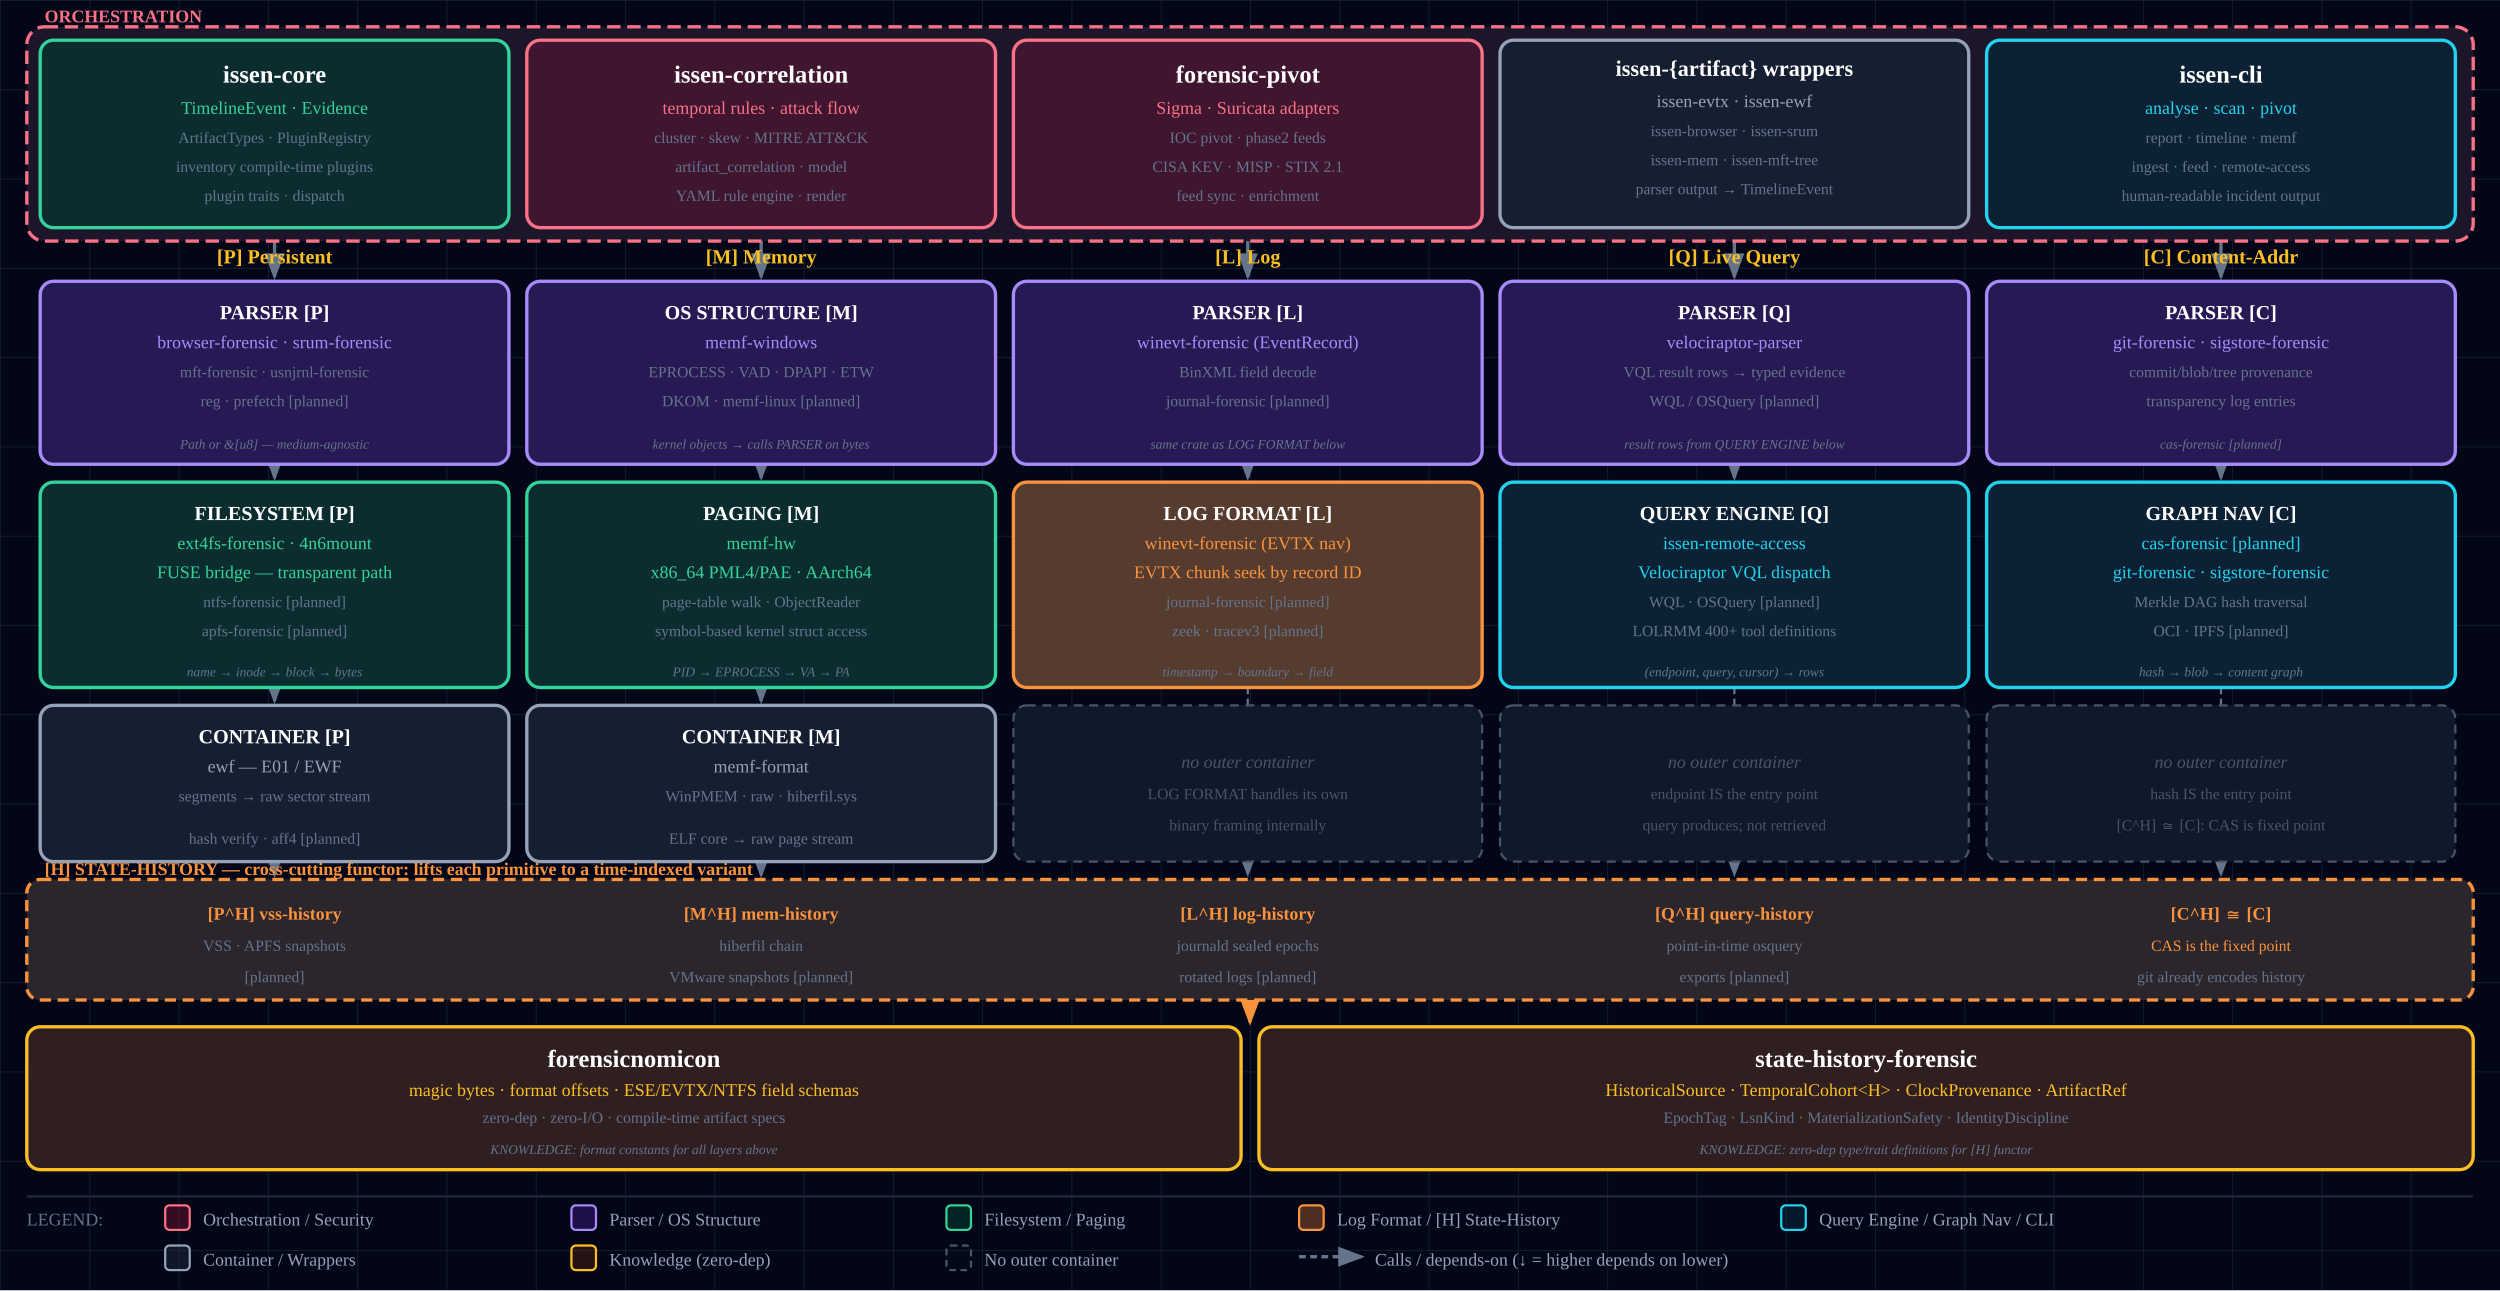
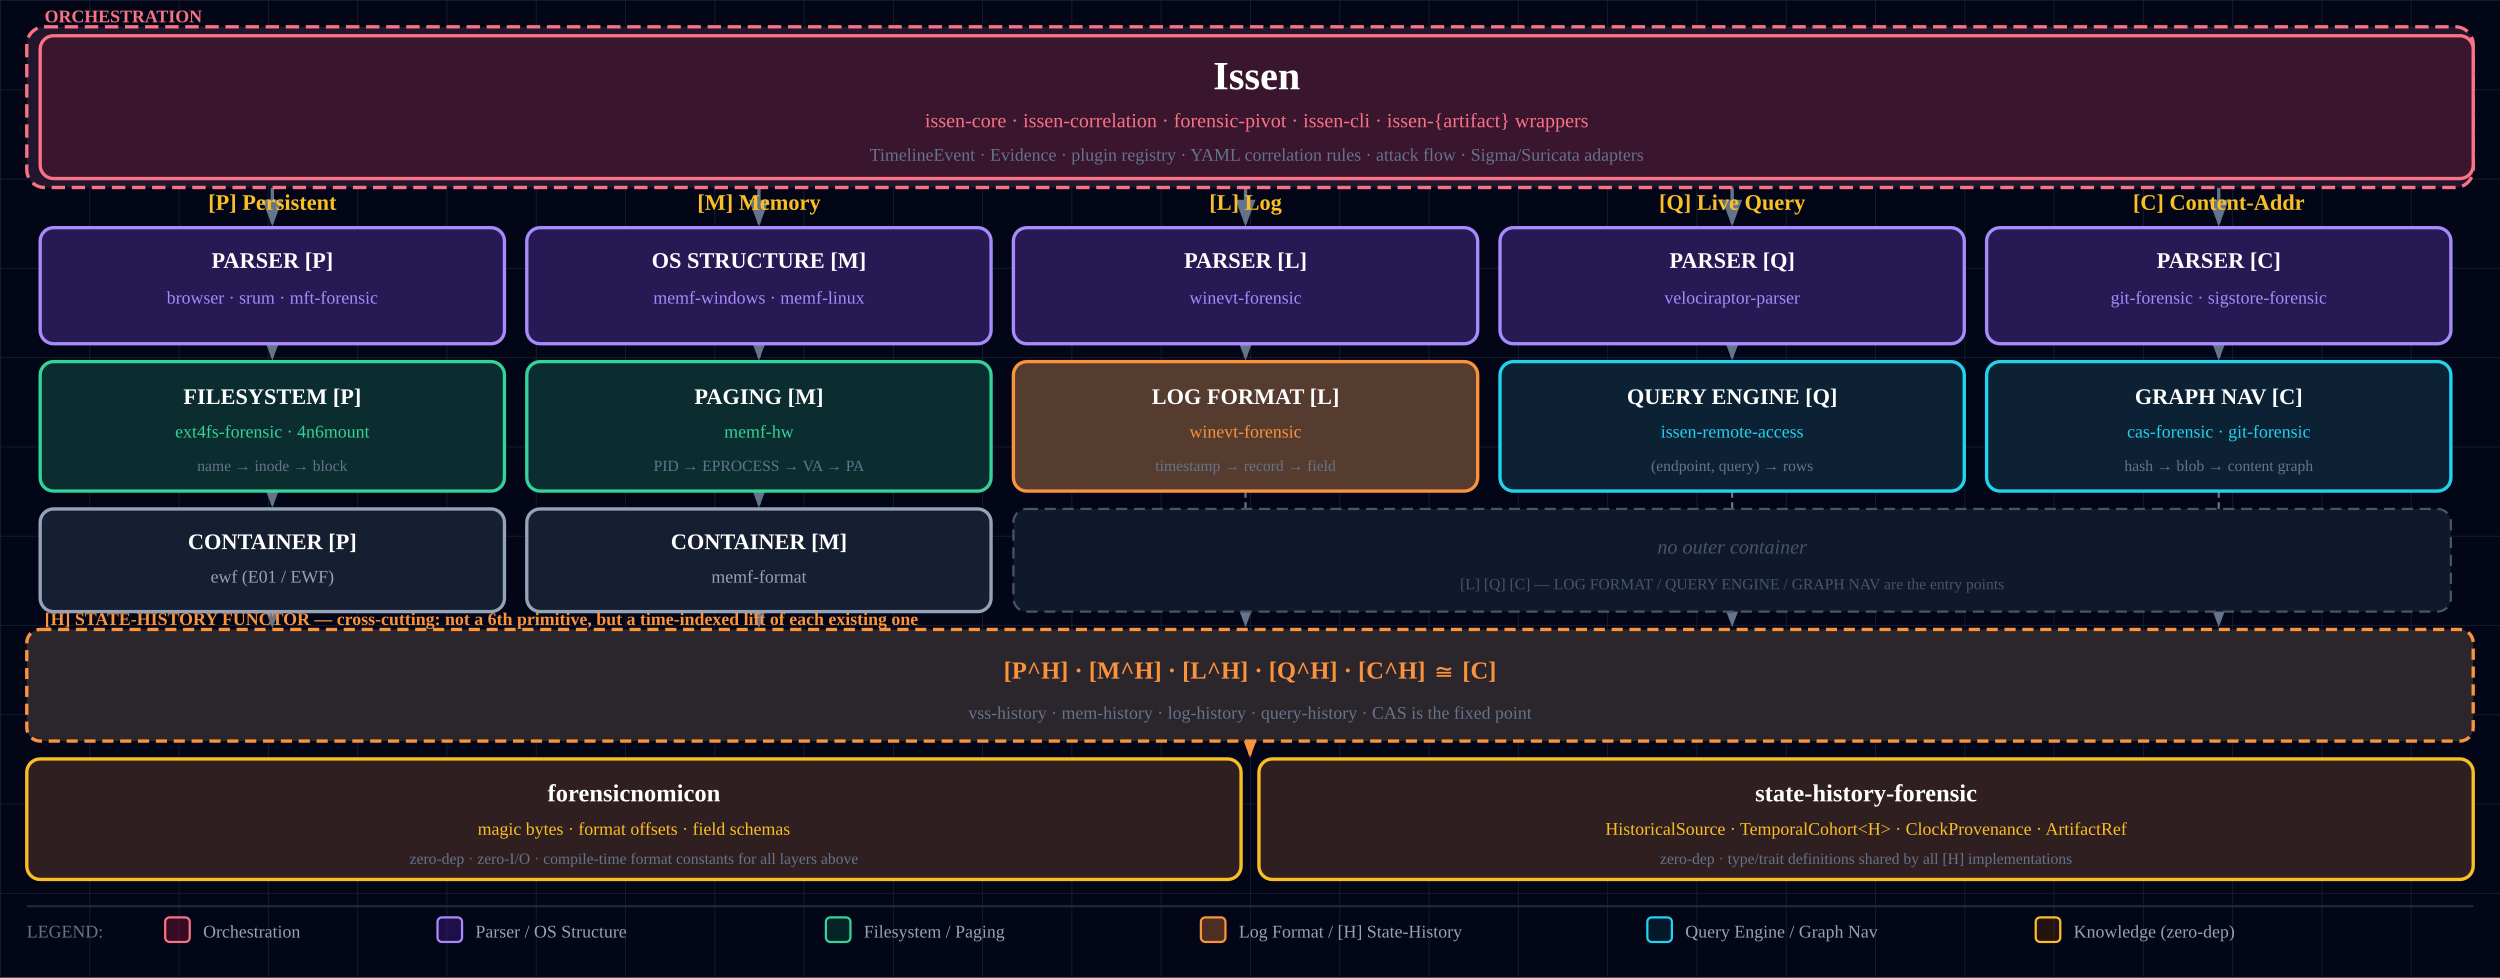
- <svg xmlns="http://www.w3.org/2000/svg" viewBox="0 0 1120 578" width="1120" height="578">
+ <svg xmlns="http://www.w3.org/2000/svg" viewBox="0 0 1120 438" width="1120" height="438">
  <defs>
    <pattern id="grid" width="40" height="40" patternUnits="userSpaceOnUse">
      <path d="M 40 0 L 0 0 0 40" fill="none" stroke="#1e293b" stroke-width="0.5" />
    </pattern>
    <marker id="arr" markerWidth="8" markerHeight="6" refX="7" refY="3" orient="auto">
      <polygon points="0 0,8 3,0 6" fill="#64748b" />
    </marker>
    <marker id="arr-orange" markerWidth="8" markerHeight="6" refX="7" refY="3" orient="auto">
      <polygon points="0 0,8 3,0 6" fill="#fb923c" />
    </marker>
  </defs>
-   <rect width="1120" height="578" fill="#020617" />
-   <rect width="1120" height="578" fill="url(#grid)" />
-   <line x1="123" y1="108" x2="123" y2="124" stroke="#64748b" stroke-width="1.5" marker-end="url(#arr)" />
-   <line x1="341" y1="108" x2="341" y2="124" stroke="#64748b" stroke-width="1.5" marker-end="url(#arr)" />
-   <line x1="559" y1="108" x2="559" y2="124" stroke="#64748b" stroke-width="1.5" marker-end="url(#arr)" />
-   <line x1="777" y1="108" x2="777" y2="124" stroke="#64748b" stroke-width="1.5" marker-end="url(#arr)" />
-   <line x1="995" y1="108" x2="995" y2="124" stroke="#64748b" stroke-width="1.5" marker-end="url(#arr)" />
-   <line x1="123" y1="208" x2="123" y2="214" stroke="#64748b" stroke-width="1.5" marker-end="url(#arr)" />
-   <line x1="341" y1="208" x2="341" y2="214" stroke="#64748b" stroke-width="1.5" marker-end="url(#arr)" />
-   <line x1="559" y1="208" x2="559" y2="214" stroke="#64748b" stroke-width="1.5" marker-end="url(#arr)" />
-   <line x1="777" y1="208" x2="777" y2="214" stroke="#64748b" stroke-width="1.5" marker-end="url(#arr)" />
-   <line x1="995" y1="208" x2="995" y2="214" stroke="#64748b" stroke-width="1.5" marker-end="url(#arr)" />
-   <line x1="123" y1="308" x2="123" y2="314" stroke="#64748b" stroke-width="1.5" marker-end="url(#arr)" />
-   <line x1="341" y1="308" x2="341" y2="314" stroke="#64748b" stroke-width="1.5" marker-end="url(#arr)" />
-   <line x1="559" y1="308" x2="559" y2="392" stroke="#64748b" stroke-width="1" stroke-dasharray="3,2" marker-end="url(#arr)" />
-   <line x1="777" y1="308" x2="777" y2="392" stroke="#64748b" stroke-width="1" stroke-dasharray="3,2" marker-end="url(#arr)" />
-   <line x1="995" y1="308" x2="995" y2="392" stroke="#64748b" stroke-width="1" stroke-dasharray="3,2" marker-end="url(#arr)" />
-   <line x1="123" y1="386" x2="123" y2="392" stroke="#64748b" stroke-width="1.5" marker-end="url(#arr)" />
-   <line x1="341" y1="386" x2="341" y2="392" stroke="#64748b" stroke-width="1.5" marker-end="url(#arr)" />
-   <line x1="560" y1="448" x2="560" y2="458" stroke="#fb923c" stroke-width="1.5" marker-end="url(#arr-orange)" />
-   <rect x="12" y="12" width="1096" height="96" rx="8" fill="#0f172a" />
-   <rect x="12" y="12" width="1096" height="96" rx="8" fill="rgba(136,19,55,0.12)" stroke="#fb7185" stroke-width="1.5" stroke-dasharray="6,3" />
+   <rect width="1120" height="438" fill="#020617" />
+   <rect width="1120" height="438" fill="url(#grid)" />
+   <line x1="122" y1="84" x2="122" y2="100" stroke="#64748b" stroke-width="1.5" marker-end="url(#arr)" />
+   <line x1="340" y1="84" x2="340" y2="100" stroke="#64748b" stroke-width="1.5" marker-end="url(#arr)" />
+   <line x1="558" y1="84" x2="558" y2="100" stroke="#64748b" stroke-width="1.5" marker-end="url(#arr)" />
+   <line x1="776" y1="84" x2="776" y2="100" stroke="#64748b" stroke-width="1.5" marker-end="url(#arr)" />
+   <line x1="994" y1="84" x2="994" y2="100" stroke="#64748b" stroke-width="1.5" marker-end="url(#arr)" />
+   <line x1="122" y1="154" x2="122" y2="160" stroke="#64748b" stroke-width="1.5" marker-end="url(#arr)" />
+   <line x1="340" y1="154" x2="340" y2="160" stroke="#64748b" stroke-width="1.5" marker-end="url(#arr)" />
+   <line x1="558" y1="154" x2="558" y2="160" stroke="#64748b" stroke-width="1.5" marker-end="url(#arr)" />
+   <line x1="776" y1="154" x2="776" y2="160" stroke="#64748b" stroke-width="1.5" marker-end="url(#arr)" />
+   <line x1="994" y1="154" x2="994" y2="160" stroke="#64748b" stroke-width="1.5" marker-end="url(#arr)" />
+   <line x1="122" y1="220" x2="122" y2="226" stroke="#64748b" stroke-width="1.5" marker-end="url(#arr)" />
+   <line x1="340" y1="220" x2="340" y2="226" stroke="#64748b" stroke-width="1.5" marker-end="url(#arr)" />
+   <line x1="558" y1="220" x2="558" y2="280" stroke="#64748b" stroke-width="1" stroke-dasharray="3,2" marker-end="url(#arr)" />
+   <line x1="776" y1="220" x2="776" y2="280" stroke="#64748b" stroke-width="1" stroke-dasharray="3,2" marker-end="url(#arr)" />
+   <line x1="994" y1="220" x2="994" y2="280" stroke="#64748b" stroke-width="1" stroke-dasharray="3,2" marker-end="url(#arr)" />
+   <line x1="122" y1="274" x2="122" y2="280" stroke="#64748b" stroke-width="1.5" marker-end="url(#arr)" />
+   <line x1="340" y1="274" x2="340" y2="280" stroke="#64748b" stroke-width="1.5" marker-end="url(#arr)" />
+   <line x1="560" y1="332" x2="560" y2="338" stroke="#fb923c" stroke-width="1.5" marker-end="url(#arr-orange)" />
+   <rect x="12" y="12" width="1096" height="72" rx="8" fill="#0f172a" />
+   <rect x="12" y="12" width="1096" height="72" rx="8" fill="rgba(136,19,55,0.15)" stroke="#fb7185" stroke-width="1.5" stroke-dasharray="6,3" />
  <text x="20" y="10" fill="#fb7185" font-size="8" font-weight="600">ORCHESTRATION</text>
-   <rect x="18" y="18" width="210" height="84" rx="6" fill="#0f172a" />
-   <rect x="18" y="18" width="210" height="84" rx="6" fill="rgba(6,78,59,0.4)" stroke="#34d399" stroke-width="1.5" />
-   <text x="123" y="37" fill="white" font-size="11" font-weight="600" text-anchor="middle">issen-core</text>
-   <text x="123" y="51" fill="#34d399" font-size="8" text-anchor="middle">TimelineEvent · Evidence</text>
-   <text x="123" y="64" fill="#64748b" font-size="7" text-anchor="middle">ArtifactTypes · PluginRegistry</text>
-   <text x="123" y="77" fill="#64748b" font-size="7" text-anchor="middle">inventory compile-time plugins</text>
-   <text x="123" y="90" fill="#64748b" font-size="7" text-anchor="middle">plugin traits · dispatch</text>
-   <rect x="236" y="18" width="210" height="84" rx="6" fill="#0f172a" />
-   <rect x="236" y="18" width="210" height="84" rx="6" fill="rgba(136,19,55,0.4)" stroke="#fb7185" stroke-width="1.5" />
-   <text x="341" y="37" fill="white" font-size="11" font-weight="600" text-anchor="middle">issen-correlation</text>
-   <text x="341" y="51" fill="#fb7185" font-size="8" text-anchor="middle">temporal rules · attack flow</text>
-   <text x="341" y="64" fill="#64748b" font-size="7" text-anchor="middle">cluster · skew · MITRE ATT&amp;CK</text>
-   <text x="341" y="77" fill="#64748b" font-size="7" text-anchor="middle">artifact_correlation · model</text>
-   <text x="341" y="90" fill="#64748b" font-size="7" text-anchor="middle">YAML rule engine · render</text>
-   <rect x="454" y="18" width="210" height="84" rx="6" fill="#0f172a" />
-   <rect x="454" y="18" width="210" height="84" rx="6" fill="rgba(136,19,55,0.4)" stroke="#fb7185" stroke-width="1.5" />
-   <text x="559" y="37" fill="white" font-size="11" font-weight="600" text-anchor="middle">forensic-pivot</text>
-   <text x="559" y="51" fill="#fb7185" font-size="8" text-anchor="middle">Sigma · Suricata adapters</text>
-   <text x="559" y="64" fill="#64748b" font-size="7" text-anchor="middle">IOC pivot · phase2 feeds</text>
-   <text x="559" y="77" fill="#64748b" font-size="7" text-anchor="middle">CISA KEV · MISP · STIX 2.1</text>
-   <text x="559" y="90" fill="#64748b" font-size="7" text-anchor="middle">feed sync · enrichment</text>
-   <rect x="672" y="18" width="210" height="84" rx="6" fill="#0f172a" />
-   <rect x="672" y="18" width="210" height="84" rx="6" fill="rgba(30,41,59,0.5)" stroke="#94a3b8" stroke-width="1.5" />
-   <text x="777" y="34" fill="white" font-size="10" font-weight="600" text-anchor="middle">issen-{artifact} wrappers</text>
-   <text x="777" y="48" fill="#94a3b8" font-size="8" text-anchor="middle">issen-evtx · issen-ewf</text>
-   <text x="777" y="61" fill="#64748b" font-size="7" text-anchor="middle">issen-browser · issen-srum</text>
-   <text x="777" y="74" fill="#64748b" font-size="7" text-anchor="middle">issen-mem · issen-mft-tree</text>
-   <text x="777" y="87" fill="#64748b" font-size="7" text-anchor="middle">parser output → TimelineEvent</text>
-   <rect x="890" y="18" width="210" height="84" rx="6" fill="#0f172a" />
-   <rect x="890" y="18" width="210" height="84" rx="6" fill="rgba(8,51,68,0.4)" stroke="#22d3ee" stroke-width="1.5" />
-   <text x="995" y="37" fill="white" font-size="11" font-weight="600" text-anchor="middle">issen-cli</text>
-   <text x="995" y="51" fill="#22d3ee" font-size="8" text-anchor="middle">analyse · scan · pivot</text>
-   <text x="995" y="64" fill="#64748b" font-size="7" text-anchor="middle">report · timeline · memf</text>
-   <text x="995" y="77" fill="#64748b" font-size="7" text-anchor="middle">ingest · feed · remote-access</text>
-   <text x="995" y="90" fill="#64748b" font-size="7" text-anchor="middle">human-readable incident output</text>
-   <text x="123" y="118" fill="#fbbf24" font-size="9" font-weight="600" text-anchor="middle">[P] Persistent</text>
-   <text x="341" y="118" fill="#fbbf24" font-size="9" font-weight="600" text-anchor="middle">[M] Memory</text>
-   <text x="559" y="118" fill="#fbbf24" font-size="9" font-weight="600" text-anchor="middle">[L] Log</text>
-   <text x="777" y="118" fill="#fbbf24" font-size="9" font-weight="600" text-anchor="middle">[Q] Live Query</text>
-   <text x="995" y="118" fill="#fbbf24" font-size="9" font-weight="600" text-anchor="middle">[C] Content-Addr</text>
-   <rect x="18" y="126" width="210" height="82" rx="6" fill="#0f172a" />
-   <rect x="18" y="126" width="210" height="82" rx="6" fill="rgba(76,29,149,0.4)" stroke="#a78bfa" stroke-width="1.5" />
-   <text x="123" y="143" fill="white" font-size="9" font-weight="600" text-anchor="middle">PARSER  [P]</text>
-   <text x="123" y="156" fill="#a78bfa" font-size="8" text-anchor="middle">browser-forensic · srum-forensic</text>
-   <text x="123" y="169" fill="#64748b" font-size="7" text-anchor="middle">mft-forensic · usnjrnl-forensic</text>
-   <text x="123" y="182" fill="#64748b" font-size="7" text-anchor="middle">reg · prefetch [planned]</text>
-   <text x="123" y="201" fill="#64748b" font-size="6" font-style="italic" text-anchor="middle">Path or &amp;[u8] — medium-agnostic</text>
-   <rect x="236" y="126" width="210" height="82" rx="6" fill="#0f172a" />
-   <rect x="236" y="126" width="210" height="82" rx="6" fill="rgba(76,29,149,0.4)" stroke="#a78bfa" stroke-width="1.5" />
-   <text x="341" y="143" fill="white" font-size="9" font-weight="600" text-anchor="middle">OS STRUCTURE  [M]</text>
-   <text x="341" y="156" fill="#a78bfa" font-size="8" text-anchor="middle">memf-windows</text>
-   <text x="341" y="169" fill="#64748b" font-size="7" text-anchor="middle">EPROCESS · VAD · DPAPI · ETW</text>
-   <text x="341" y="182" fill="#64748b" font-size="7" text-anchor="middle">DKOM · memf-linux [planned]</text>
-   <text x="341" y="201" fill="#64748b" font-size="6" font-style="italic" text-anchor="middle">kernel objects → calls PARSER on bytes</text>
-   <rect x="454" y="126" width="210" height="82" rx="6" fill="#0f172a" />
-   <rect x="454" y="126" width="210" height="82" rx="6" fill="rgba(76,29,149,0.4)" stroke="#a78bfa" stroke-width="1.5" />
-   <text x="559" y="143" fill="white" font-size="9" font-weight="600" text-anchor="middle">PARSER  [L]</text>
-   <text x="559" y="156" fill="#a78bfa" font-size="8" text-anchor="middle">winevt-forensic (EventRecord)</text>
-   <text x="559" y="169" fill="#64748b" font-size="7" text-anchor="middle">BinXML field decode</text>
-   <text x="559" y="182" fill="#64748b" font-size="7" text-anchor="middle">journal-forensic [planned]</text>
-   <text x="559" y="201" fill="#64748b" font-size="6" font-style="italic" text-anchor="middle">same crate as LOG FORMAT below</text>
-   <rect x="672" y="126" width="210" height="82" rx="6" fill="#0f172a" />
-   <rect x="672" y="126" width="210" height="82" rx="6" fill="rgba(76,29,149,0.4)" stroke="#a78bfa" stroke-width="1.5" />
-   <text x="777" y="143" fill="white" font-size="9" font-weight="600" text-anchor="middle">PARSER  [Q]</text>
-   <text x="777" y="156" fill="#a78bfa" font-size="8" text-anchor="middle">velociraptor-parser</text>
-   <text x="777" y="169" fill="#64748b" font-size="7" text-anchor="middle">VQL result rows → typed evidence</text>
-   <text x="777" y="182" fill="#64748b" font-size="7" text-anchor="middle">WQL / OSQuery [planned]</text>
-   <text x="777" y="201" fill="#64748b" font-size="6" font-style="italic" text-anchor="middle">result rows from QUERY ENGINE below</text>
-   <rect x="890" y="126" width="210" height="82" rx="6" fill="#0f172a" />
-   <rect x="890" y="126" width="210" height="82" rx="6" fill="rgba(76,29,149,0.4)" stroke="#a78bfa" stroke-width="1.5" />
-   <text x="995" y="143" fill="white" font-size="9" font-weight="600" text-anchor="middle">PARSER  [C]</text>
-   <text x="995" y="156" fill="#a78bfa" font-size="8" text-anchor="middle">git-forensic · sigstore-forensic</text>
-   <text x="995" y="169" fill="#64748b" font-size="7" text-anchor="middle">commit/blob/tree provenance</text>
-   <text x="995" y="182" fill="#64748b" font-size="7" text-anchor="middle">transparency log entries</text>
-   <text x="995" y="201" fill="#64748b" font-size="6" font-style="italic" text-anchor="middle">cas-forensic [planned]</text>
-   <rect x="18" y="216" width="210" height="92" rx="6" fill="#0f172a" />
-   <rect x="18" y="216" width="210" height="92" rx="6" fill="rgba(6,78,59,0.4)" stroke="#34d399" stroke-width="1.5" />
-   <text x="123" y="233" fill="white" font-size="9" font-weight="600" text-anchor="middle">FILESYSTEM  [P]</text>
-   <text x="123" y="246" fill="#34d399" font-size="8" text-anchor="middle">ext4fs-forensic · 4n6mount</text>
-   <text x="123" y="259" fill="#34d399" font-size="8" text-anchor="middle">FUSE bridge — transparent path</text>
-   <text x="123" y="272" fill="#64748b" font-size="7" text-anchor="middle">ntfs-forensic [planned]</text>
-   <text x="123" y="285" fill="#64748b" font-size="7" text-anchor="middle">apfs-forensic [planned]</text>
-   <text x="123" y="303" fill="#64748b" font-size="6" font-style="italic" text-anchor="middle">name → inode → block → bytes</text>
-   <rect x="236" y="216" width="210" height="92" rx="6" fill="#0f172a" />
-   <rect x="236" y="216" width="210" height="92" rx="6" fill="rgba(6,78,59,0.4)" stroke="#34d399" stroke-width="1.5" />
-   <text x="341" y="233" fill="white" font-size="9" font-weight="600" text-anchor="middle">PAGING  [M]</text>
-   <text x="341" y="246" fill="#34d399" font-size="8" text-anchor="middle">memf-hw</text>
-   <text x="341" y="259" fill="#34d399" font-size="8" text-anchor="middle">x86_64 PML4/PAE · AArch64</text>
-   <text x="341" y="272" fill="#64748b" font-size="7" text-anchor="middle">page-table walk · ObjectReader</text>
-   <text x="341" y="285" fill="#64748b" font-size="7" text-anchor="middle">symbol-based kernel struct access</text>
-   <text x="341" y="303" fill="#64748b" font-size="6" font-style="italic" text-anchor="middle">PID → EPROCESS → VA → PA</text>
-   <rect x="454" y="216" width="210" height="92" rx="6" fill="#0f172a" />
-   <rect x="454" y="216" width="210" height="92" rx="6" fill="rgba(251,146,60,0.3)" stroke="#fb923c" stroke-width="1.5" />
-   <text x="559" y="233" fill="white" font-size="9" font-weight="600" text-anchor="middle">LOG FORMAT  [L]</text>
-   <text x="559" y="246" fill="#fb923c" font-size="8" text-anchor="middle">winevt-forensic (EVTX nav)</text>
-   <text x="559" y="259" fill="#fb923c" font-size="8" text-anchor="middle">EVTX chunk seek by record ID</text>
-   <text x="559" y="272" fill="#64748b" font-size="7" text-anchor="middle">journal-forensic [planned]</text>
-   <text x="559" y="285" fill="#64748b" font-size="7" text-anchor="middle">zeek · tracev3 [planned]</text>
-   <text x="559" y="303" fill="#64748b" font-size="6" font-style="italic" text-anchor="middle">timestamp → boundary → field</text>
-   <rect x="672" y="216" width="210" height="92" rx="6" fill="#0f172a" />
-   <rect x="672" y="216" width="210" height="92" rx="6" fill="rgba(8,51,68,0.4)" stroke="#22d3ee" stroke-width="1.5" />
-   <text x="777" y="233" fill="white" font-size="9" font-weight="600" text-anchor="middle">QUERY ENGINE  [Q]</text>
-   <text x="777" y="246" fill="#22d3ee" font-size="8" text-anchor="middle">issen-remote-access</text>
-   <text x="777" y="259" fill="#22d3ee" font-size="8" text-anchor="middle">Velociraptor VQL dispatch</text>
-   <text x="777" y="272" fill="#64748b" font-size="7" text-anchor="middle">WQL · OSQuery [planned]</text>
-   <text x="777" y="285" fill="#64748b" font-size="7" text-anchor="middle">LOLRMM 400+ tool definitions</text>
-   <text x="777" y="303" fill="#64748b" font-size="6" font-style="italic" text-anchor="middle">(endpoint, query, cursor) → rows</text>
-   <rect x="890" y="216" width="210" height="92" rx="6" fill="#0f172a" />
-   <rect x="890" y="216" width="210" height="92" rx="6" fill="rgba(8,51,68,0.4)" stroke="#22d3ee" stroke-width="1.5" />
-   <text x="995" y="233" fill="white" font-size="9" font-weight="600" text-anchor="middle">GRAPH NAV  [C]</text>
-   <text x="995" y="246" fill="#22d3ee" font-size="8" text-anchor="middle">cas-forensic [planned]</text>
-   <text x="995" y="259" fill="#22d3ee" font-size="8" text-anchor="middle">git-forensic · sigstore-forensic</text>
-   <text x="995" y="272" fill="#64748b" font-size="7" text-anchor="middle">Merkle DAG hash traversal</text>
-   <text x="995" y="285" fill="#64748b" font-size="7" text-anchor="middle">OCI · IPFS [planned]</text>
-   <text x="995" y="303" fill="#64748b" font-size="6" font-style="italic" text-anchor="middle">hash → blob → content graph</text>
-   <rect x="18" y="316" width="210" height="70" rx="6" fill="#0f172a" />
-   <rect x="18" y="316" width="210" height="70" rx="6" fill="rgba(30,41,59,0.5)" stroke="#94a3b8" stroke-width="1.5" />
-   <text x="123" y="333" fill="white" font-size="9" font-weight="600" text-anchor="middle">CONTAINER  [P]</text>
-   <text x="123" y="346" fill="#94a3b8" font-size="8" text-anchor="middle">ewf  —  E01 / EWF</text>
-   <text x="123" y="359" fill="#64748b" font-size="7" text-anchor="middle">segments → raw sector stream</text>
-   <text x="123" y="378" fill="#64748b" font-size="7" text-anchor="middle">hash verify · aff4 [planned]</text>
-   <rect x="236" y="316" width="210" height="70" rx="6" fill="#0f172a" />
-   <rect x="236" y="316" width="210" height="70" rx="6" fill="rgba(30,41,59,0.5)" stroke="#94a3b8" stroke-width="1.5" />
-   <text x="341" y="333" fill="white" font-size="9" font-weight="600" text-anchor="middle">CONTAINER  [M]</text>
-   <text x="341" y="346" fill="#94a3b8" font-size="8" text-anchor="middle">memf-format</text>
-   <text x="341" y="359" fill="#64748b" font-size="7" text-anchor="middle">WinPMEM · raw · hiberfil.sys</text>
-   <text x="341" y="378" fill="#64748b" font-size="7" text-anchor="middle">ELF core → raw page stream</text>
-   <rect x="454" y="316" width="210" height="70" rx="6" fill="#0f172a" />
-   <rect x="454" y="316" width="210" height="70" rx="6" fill="rgba(30,41,59,0.08)" stroke="#475569" stroke-width="1" stroke-dasharray="4,3" />
-   <text x="559" y="344" fill="#475569" font-size="8" font-style="italic" text-anchor="middle">no outer container</text>
-   <text x="559" y="358" fill="#475569" font-size="7" text-anchor="middle">LOG FORMAT handles its own</text>
-   <text x="559" y="372" fill="#475569" font-size="7" text-anchor="middle">binary framing internally</text>
-   <rect x="672" y="316" width="210" height="70" rx="6" fill="#0f172a" />
-   <rect x="672" y="316" width="210" height="70" rx="6" fill="rgba(30,41,59,0.08)" stroke="#475569" stroke-width="1" stroke-dasharray="4,3" />
-   <text x="777" y="344" fill="#475569" font-size="8" font-style="italic" text-anchor="middle">no outer container</text>
-   <text x="777" y="358" fill="#475569" font-size="7" text-anchor="middle">endpoint IS the entry point</text>
-   <text x="777" y="372" fill="#475569" font-size="7" text-anchor="middle">query produces; not retrieved</text>
-   <rect x="890" y="316" width="210" height="70" rx="6" fill="#0f172a" />
-   <rect x="890" y="316" width="210" height="70" rx="6" fill="rgba(30,41,59,0.08)" stroke="#475569" stroke-width="1" stroke-dasharray="4,3" />
-   <text x="995" y="344" fill="#475569" font-size="8" font-style="italic" text-anchor="middle">no outer container</text>
-   <text x="995" y="358" fill="#475569" font-size="7" text-anchor="middle">hash IS the entry point</text>
-   <text x="995" y="372" fill="#475569" font-size="7" text-anchor="middle">[C^H] ≅ [C]: CAS is fixed point</text>
-   <rect x="12" y="394" width="1096" height="54" rx="6" fill="#0f172a" />
-   <rect x="12" y="394" width="1096" height="54" rx="6" fill="rgba(251,146,60,0.12)" stroke="#fb923c" stroke-width="1.5" stroke-dasharray="5,3" />
-   <text x="20" y="392" fill="#fb923c" font-size="8" font-weight="600">[H] STATE-HISTORY — cross-cutting functor: lifts each primitive to a time-indexed variant</text>
-   <text x="123" y="412" fill="#fb923c" font-size="8" font-weight="600" text-anchor="middle">[P^H]  vss-history</text>
-   <text x="123" y="426" fill="#64748b" font-size="7" text-anchor="middle">VSS · APFS snapshots</text>
-   <text x="123" y="440" fill="#64748b" font-size="7" text-anchor="middle">[planned]</text>
-   <text x="341" y="412" fill="#fb923c" font-size="8" font-weight="600" text-anchor="middle">[M^H]  mem-history</text>
-   <text x="341" y="426" fill="#64748b" font-size="7" text-anchor="middle">hiberfil chain</text>
-   <text x="341" y="440" fill="#64748b" font-size="7" text-anchor="middle">VMware snapshots [planned]</text>
-   <text x="559" y="412" fill="#fb923c" font-size="8" font-weight="600" text-anchor="middle">[L^H]  log-history</text>
-   <text x="559" y="426" fill="#64748b" font-size="7" text-anchor="middle">journald sealed epochs</text>
-   <text x="559" y="440" fill="#64748b" font-size="7" text-anchor="middle">rotated logs [planned]</text>
-   <text x="777" y="412" fill="#fb923c" font-size="8" font-weight="600" text-anchor="middle">[Q^H]  query-history</text>
-   <text x="777" y="426" fill="#64748b" font-size="7" text-anchor="middle">point-in-time osquery</text>
-   <text x="777" y="440" fill="#64748b" font-size="7" text-anchor="middle">exports [planned]</text>
-   <text x="995" y="412" fill="#fb923c" font-size="8" font-weight="600" text-anchor="middle">[C^H] ≅ [C]</text>
-   <text x="995" y="426" fill="#fb923c" font-size="7" text-anchor="middle">CAS is the fixed point</text>
-   <text x="995" y="440" fill="#64748b" font-size="7" text-anchor="middle">git already encodes history</text>
-   <rect x="12" y="460" width="544" height="64" rx="6" fill="#0f172a" />
-   <rect x="12" y="460" width="544" height="64" rx="6" fill="rgba(120,53,15,0.3)" stroke="#fbbf24" stroke-width="1.5" />
-   <text x="284" y="478" fill="white" font-size="11" font-weight="600" text-anchor="middle">forensicnomicon</text>
-   <text x="284" y="491" fill="#fbbf24" font-size="8" text-anchor="middle">magic bytes · format offsets · ESE/EVTX/NTFS field schemas</text>
-   <text x="284" y="503" fill="#64748b" font-size="7" text-anchor="middle">zero-dep · zero-I/O · compile-time artifact specs</text>
-   <text x="284" y="517" fill="#64748b" font-size="6" font-style="italic" text-anchor="middle">KNOWLEDGE: format constants for all layers above</text>
-   <rect x="564" y="460" width="544" height="64" rx="6" fill="#0f172a" />
-   <rect x="564" y="460" width="544" height="64" rx="6" fill="rgba(120,53,15,0.3)" stroke="#fbbf24" stroke-width="1.5" />
-   <text x="836" y="478" fill="white" font-size="11" font-weight="600" text-anchor="middle">state-history-forensic</text>
-   <text x="836" y="491" fill="#fbbf24" font-size="8" text-anchor="middle">HistoricalSource · TemporalCohort&lt;H&gt; · ClockProvenance · ArtifactRef</text>
-   <text x="836" y="503" fill="#64748b" font-size="7" text-anchor="middle">EpochTag · LsnKind · MaterializationSafety · IdentityDiscipline</text>
-   <text x="836" y="517" fill="#64748b" font-size="6" font-style="italic" text-anchor="middle">KNOWLEDGE: zero-dep type/trait definitions for [H] functor</text>
-   <line x1="12" y1="536" x2="1108" y2="536" stroke="#1e293b" stroke-width="1" />
-   <text x="12" y="549" fill="#64748b" font-size="8">LEGEND:</text>
-   <rect x="74" y="540" width="11" height="11" rx="2" fill="rgba(136,19,55,0.4)" stroke="#fb7185" stroke-width="1" />
-   <text x="91" y="549" fill="#94a3b8" font-size="8">Orchestration / Security</text>
-   <rect x="256" y="540" width="11" height="11" rx="2" fill="rgba(76,29,149,0.4)" stroke="#a78bfa" stroke-width="1" />
-   <text x="273" y="549" fill="#94a3b8" font-size="8">Parser / OS Structure</text>
-   <rect x="424" y="540" width="11" height="11" rx="2" fill="rgba(6,78,59,0.4)" stroke="#34d399" stroke-width="1" />
-   <text x="441" y="549" fill="#94a3b8" font-size="8">Filesystem / Paging</text>
-   <rect x="582" y="540" width="11" height="11" rx="2" fill="rgba(251,146,60,0.3)" stroke="#fb923c" stroke-width="1" />
-   <text x="599" y="549" fill="#94a3b8" font-size="8">Log Format / [H] State-History</text>
-   <rect x="798" y="540" width="11" height="11" rx="2" fill="rgba(8,51,68,0.4)" stroke="#22d3ee" stroke-width="1" />
-   <text x="815" y="549" fill="#94a3b8" font-size="8">Query Engine / Graph Nav / CLI</text>
-   <rect x="74" y="558" width="11" height="11" rx="2" fill="rgba(30,41,59,0.5)" stroke="#94a3b8" stroke-width="1" />
-   <text x="91" y="567" fill="#94a3b8" font-size="8">Container / Wrappers</text>
-   <rect x="256" y="558" width="11" height="11" rx="2" fill="rgba(120,53,15,0.3)" stroke="#fbbf24" stroke-width="1" />
-   <text x="273" y="567" fill="#94a3b8" font-size="8">Knowledge (zero-dep)</text>
-   <rect x="424" y="558" width="11" height="11" rx="2" fill="rgba(30,41,59,0.08)" stroke="#475569" stroke-width="1" stroke-dasharray="3,2" />
-   <text x="441" y="567" fill="#94a3b8" font-size="8">No outer container</text>
-   <line x1="582" y1="563" x2="610" y2="563" stroke="#64748b" stroke-width="1.5" stroke-dasharray="3,2" marker-end="url(#arr)" />
-   <text x="616" y="567" fill="#94a3b8" font-size="8">Calls / depends-on (↓ = higher depends on lower)</text>
+   <rect x="18" y="16" width="1090" height="64" rx="6" fill="#0f172a" />
+   <rect x="18" y="16" width="1090" height="64" rx="6" fill="rgba(136,19,55,0.35)" stroke="#fb7185" stroke-width="1.5" />
+   <text x="563" y="40" fill="white" font-size="18" font-weight="700" text-anchor="middle">Issen</text>
+   <text x="563" y="57" fill="#fb7185" font-size="9" text-anchor="middle">issen-core · issen-correlation · forensic-pivot · issen-cli · issen-{artifact} wrappers</text>
+   <text x="563" y="72" fill="#64748b" font-size="8" text-anchor="middle">TimelineEvent · Evidence · plugin registry · YAML correlation rules · attack flow · Sigma/Suricata adapters</text>
+   <text x="122" y="94" fill="#fbbf24" font-size="10" font-weight="600" text-anchor="middle">[P] Persistent</text>
+   <text x="340" y="94" fill="#fbbf24" font-size="10" font-weight="600" text-anchor="middle">[M] Memory</text>
+   <text x="558" y="94" fill="#fbbf24" font-size="10" font-weight="600" text-anchor="middle">[L] Log</text>
+   <text x="776" y="94" fill="#fbbf24" font-size="10" font-weight="600" text-anchor="middle">[Q] Live Query</text>
+   <text x="994" y="94" fill="#fbbf24" font-size="10" font-weight="600" text-anchor="middle">[C] Content-Addr</text>
+   <rect x="18" y="102" width="208" height="52" rx="6" fill="#0f172a" />
+   <rect x="18" y="102" width="208" height="52" rx="6" fill="rgba(76,29,149,0.4)" stroke="#a78bfa" stroke-width="1.5" />
+   <text x="122" y="120" fill="white" font-size="10" font-weight="600" text-anchor="middle">PARSER  [P]</text>
+   <text x="122" y="136" fill="#a78bfa" font-size="8" text-anchor="middle">browser · srum · mft-forensic</text>
+   <rect x="236" y="102" width="208" height="52" rx="6" fill="#0f172a" />
+   <rect x="236" y="102" width="208" height="52" rx="6" fill="rgba(76,29,149,0.4)" stroke="#a78bfa" stroke-width="1.5" />
+   <text x="340" y="120" fill="white" font-size="10" font-weight="600" text-anchor="middle">OS STRUCTURE  [M]</text>
+   <text x="340" y="136" fill="#a78bfa" font-size="8" text-anchor="middle">memf-windows · memf-linux</text>
+   <rect x="454" y="102" width="208" height="52" rx="6" fill="#0f172a" />
+   <rect x="454" y="102" width="208" height="52" rx="6" fill="rgba(76,29,149,0.4)" stroke="#a78bfa" stroke-width="1.5" />
+   <text x="558" y="120" fill="white" font-size="10" font-weight="600" text-anchor="middle">PARSER  [L]</text>
+   <text x="558" y="136" fill="#a78bfa" font-size="8" text-anchor="middle">winevt-forensic</text>
+   <rect x="672" y="102" width="208" height="52" rx="6" fill="#0f172a" />
+   <rect x="672" y="102" width="208" height="52" rx="6" fill="rgba(76,29,149,0.4)" stroke="#a78bfa" stroke-width="1.5" />
+   <text x="776" y="120" fill="white" font-size="10" font-weight="600" text-anchor="middle">PARSER  [Q]</text>
+   <text x="776" y="136" fill="#a78bfa" font-size="8" text-anchor="middle">velociraptor-parser</text>
+   <rect x="890" y="102" width="208" height="52" rx="6" fill="#0f172a" />
+   <rect x="890" y="102" width="208" height="52" rx="6" fill="rgba(76,29,149,0.4)" stroke="#a78bfa" stroke-width="1.5" />
+   <text x="994" y="120" fill="white" font-size="10" font-weight="600" text-anchor="middle">PARSER  [C]</text>
+   <text x="994" y="136" fill="#a78bfa" font-size="8" text-anchor="middle">git-forensic · sigstore-forensic</text>
+   <rect x="18" y="162" width="208" height="58" rx="6" fill="#0f172a" />
+   <rect x="18" y="162" width="208" height="58" rx="6" fill="rgba(6,78,59,0.4)" stroke="#34d399" stroke-width="1.5" />
+   <text x="122" y="181" fill="white" font-size="10" font-weight="600" text-anchor="middle">FILESYSTEM  [P]</text>
+   <text x="122" y="196" fill="#34d399" font-size="8" text-anchor="middle">ext4fs-forensic · 4n6mount</text>
+   <text x="122" y="211" fill="#64748b" font-size="7" text-anchor="middle">name → inode → block</text>
+   <rect x="236" y="162" width="208" height="58" rx="6" fill="#0f172a" />
+   <rect x="236" y="162" width="208" height="58" rx="6" fill="rgba(6,78,59,0.4)" stroke="#34d399" stroke-width="1.5" />
+   <text x="340" y="181" fill="white" font-size="10" font-weight="600" text-anchor="middle">PAGING  [M]</text>
+   <text x="340" y="196" fill="#34d399" font-size="8" text-anchor="middle">memf-hw</text>
+   <text x="340" y="211" fill="#64748b" font-size="7" text-anchor="middle">PID → EPROCESS → VA → PA</text>
+   <rect x="454" y="162" width="208" height="58" rx="6" fill="#0f172a" />
+   <rect x="454" y="162" width="208" height="58" rx="6" fill="rgba(251,146,60,0.3)" stroke="#fb923c" stroke-width="1.5" />
+   <text x="558" y="181" fill="white" font-size="10" font-weight="600" text-anchor="middle">LOG FORMAT  [L]</text>
+   <text x="558" y="196" fill="#fb923c" font-size="8" text-anchor="middle">winevt-forensic</text>
+   <text x="558" y="211" fill="#64748b" font-size="7" text-anchor="middle">timestamp → record → field</text>
+   <rect x="672" y="162" width="208" height="58" rx="6" fill="#0f172a" />
+   <rect x="672" y="162" width="208" height="58" rx="6" fill="rgba(8,51,68,0.4)" stroke="#22d3ee" stroke-width="1.5" />
+   <text x="776" y="181" fill="white" font-size="10" font-weight="600" text-anchor="middle">QUERY ENGINE  [Q]</text>
+   <text x="776" y="196" fill="#22d3ee" font-size="8" text-anchor="middle">issen-remote-access</text>
+   <text x="776" y="211" fill="#64748b" font-size="7" text-anchor="middle">(endpoint, query) → rows</text>
+   <rect x="890" y="162" width="208" height="58" rx="6" fill="#0f172a" />
+   <rect x="890" y="162" width="208" height="58" rx="6" fill="rgba(8,51,68,0.4)" stroke="#22d3ee" stroke-width="1.5" />
+   <text x="994" y="181" fill="white" font-size="10" font-weight="600" text-anchor="middle">GRAPH NAV  [C]</text>
+   <text x="994" y="196" fill="#22d3ee" font-size="8" text-anchor="middle">cas-forensic · git-forensic</text>
+   <text x="994" y="211" fill="#64748b" font-size="7" text-anchor="middle">hash → blob → content graph</text>
+   <rect x="18" y="228" width="208" height="46" rx="6" fill="#0f172a" />
+   <rect x="18" y="228" width="208" height="46" rx="6" fill="rgba(30,41,59,0.5)" stroke="#94a3b8" stroke-width="1.5" />
+   <text x="122" y="246" fill="white" font-size="10" font-weight="600" text-anchor="middle">CONTAINER  [P]</text>
+   <text x="122" y="261" fill="#94a3b8" font-size="8" text-anchor="middle">ewf  (E01 / EWF)</text>
+   <rect x="236" y="228" width="208" height="46" rx="6" fill="#0f172a" />
+   <rect x="236" y="228" width="208" height="46" rx="6" fill="rgba(30,41,59,0.5)" stroke="#94a3b8" stroke-width="1.5" />
+   <text x="340" y="246" fill="white" font-size="10" font-weight="600" text-anchor="middle">CONTAINER  [M]</text>
+   <text x="340" y="261" fill="#94a3b8" font-size="8" text-anchor="middle">memf-format</text>
+   <rect x="454" y="228" width="644" height="46" rx="6" fill="#0f172a" />
+   <rect x="454" y="228" width="644" height="46" rx="6" fill="rgba(30,41,59,0.08)" stroke="#475569" stroke-width="1" stroke-dasharray="5,3" />
+   <text x="776" y="248" fill="#475569" font-size="9" font-style="italic" text-anchor="middle">no outer container</text>
+   <text x="776" y="264" fill="#475569" font-size="7" text-anchor="middle">[L] [Q] [C] — LOG FORMAT / QUERY ENGINE / GRAPH NAV are the entry points</text>
+   <rect x="12" y="282" width="1096" height="50" rx="6" fill="#0f172a" />
+   <rect x="12" y="282" width="1096" height="50" rx="6" fill="rgba(251,146,60,0.12)" stroke="#fb923c" stroke-width="1.5" stroke-dasharray="5,3" />
+   <text x="20" y="280" fill="#fb923c" font-size="8" font-weight="600">[H] STATE-HISTORY FUNCTOR — cross-cutting: not a 6th primitive, but a time-indexed lift of each existing one</text>
+   <text x="560" y="304" fill="#fb923c" font-size="11" font-weight="600" text-anchor="middle">[P^H]  ·  [M^H]  ·  [L^H]  ·  [Q^H]  ·  [C^H] ≅ [C]</text>
+   <text x="560" y="322" fill="#64748b" font-size="8" text-anchor="middle">vss-history · mem-history · log-history · query-history · CAS is the fixed point</text>
+   <rect x="12" y="340" width="544" height="54" rx="6" fill="#0f172a" />
+   <rect x="12" y="340" width="544" height="54" rx="6" fill="rgba(120,53,15,0.3)" stroke="#fbbf24" stroke-width="1.5" />
+   <text x="284" y="359" fill="white" font-size="11" font-weight="600" text-anchor="middle">forensicnomicon</text>
+   <text x="284" y="374" fill="#fbbf24" font-size="8" text-anchor="middle">magic bytes · format offsets · field schemas</text>
+   <text x="284" y="387" fill="#64748b" font-size="7" text-anchor="middle">zero-dep · zero-I/O · compile-time format constants for all layers above</text>
+   <rect x="564" y="340" width="544" height="54" rx="6" fill="#0f172a" />
+   <rect x="564" y="340" width="544" height="54" rx="6" fill="rgba(120,53,15,0.3)" stroke="#fbbf24" stroke-width="1.5" />
+   <text x="836" y="359" fill="white" font-size="11" font-weight="600" text-anchor="middle">state-history-forensic</text>
+   <text x="836" y="374" fill="#fbbf24" font-size="8" text-anchor="middle">HistoricalSource · TemporalCohort&lt;H&gt; · ClockProvenance · ArtifactRef</text>
+   <text x="836" y="387" fill="#64748b" font-size="7" text-anchor="middle">zero-dep · type/trait definitions shared by all [H] implementations</text>
+   <line x1="12" y1="406" x2="1108" y2="406" stroke="#1e293b" stroke-width="1" />
+   <text x="12" y="420" fill="#64748b" font-size="8">LEGEND:</text>
+   <rect x="74" y="411" width="11" height="11" rx="2" fill="rgba(136,19,55,0.4)" stroke="#fb7185" stroke-width="1" />
+   <text x="91" y="420" fill="#94a3b8" font-size="8">Orchestration</text>
+   <rect x="196" y="411" width="11" height="11" rx="2" fill="rgba(76,29,149,0.4)" stroke="#a78bfa" stroke-width="1" />
+   <text x="213" y="420" fill="#94a3b8" font-size="8">Parser / OS Structure</text>
+   <rect x="370" y="411" width="11" height="11" rx="2" fill="rgba(6,78,59,0.4)" stroke="#34d399" stroke-width="1" />
+   <text x="387" y="420" fill="#94a3b8" font-size="8">Filesystem / Paging</text>
+   <rect x="538" y="411" width="11" height="11" rx="2" fill="rgba(251,146,60,0.3)" stroke="#fb923c" stroke-width="1" />
+   <text x="555" y="420" fill="#94a3b8" font-size="8">Log Format / [H] State-History</text>
+   <rect x="738" y="411" width="11" height="11" rx="2" fill="rgba(8,51,68,0.4)" stroke="#22d3ee" stroke-width="1" />
+   <text x="755" y="420" fill="#94a3b8" font-size="8">Query Engine / Graph Nav</text>
+   <rect x="912" y="411" width="11" height="11" rx="2" fill="rgba(120,53,15,0.3)" stroke="#fbbf24" stroke-width="1" />
+   <text x="929" y="420" fill="#94a3b8" font-size="8">Knowledge (zero-dep)</text>
</svg>
